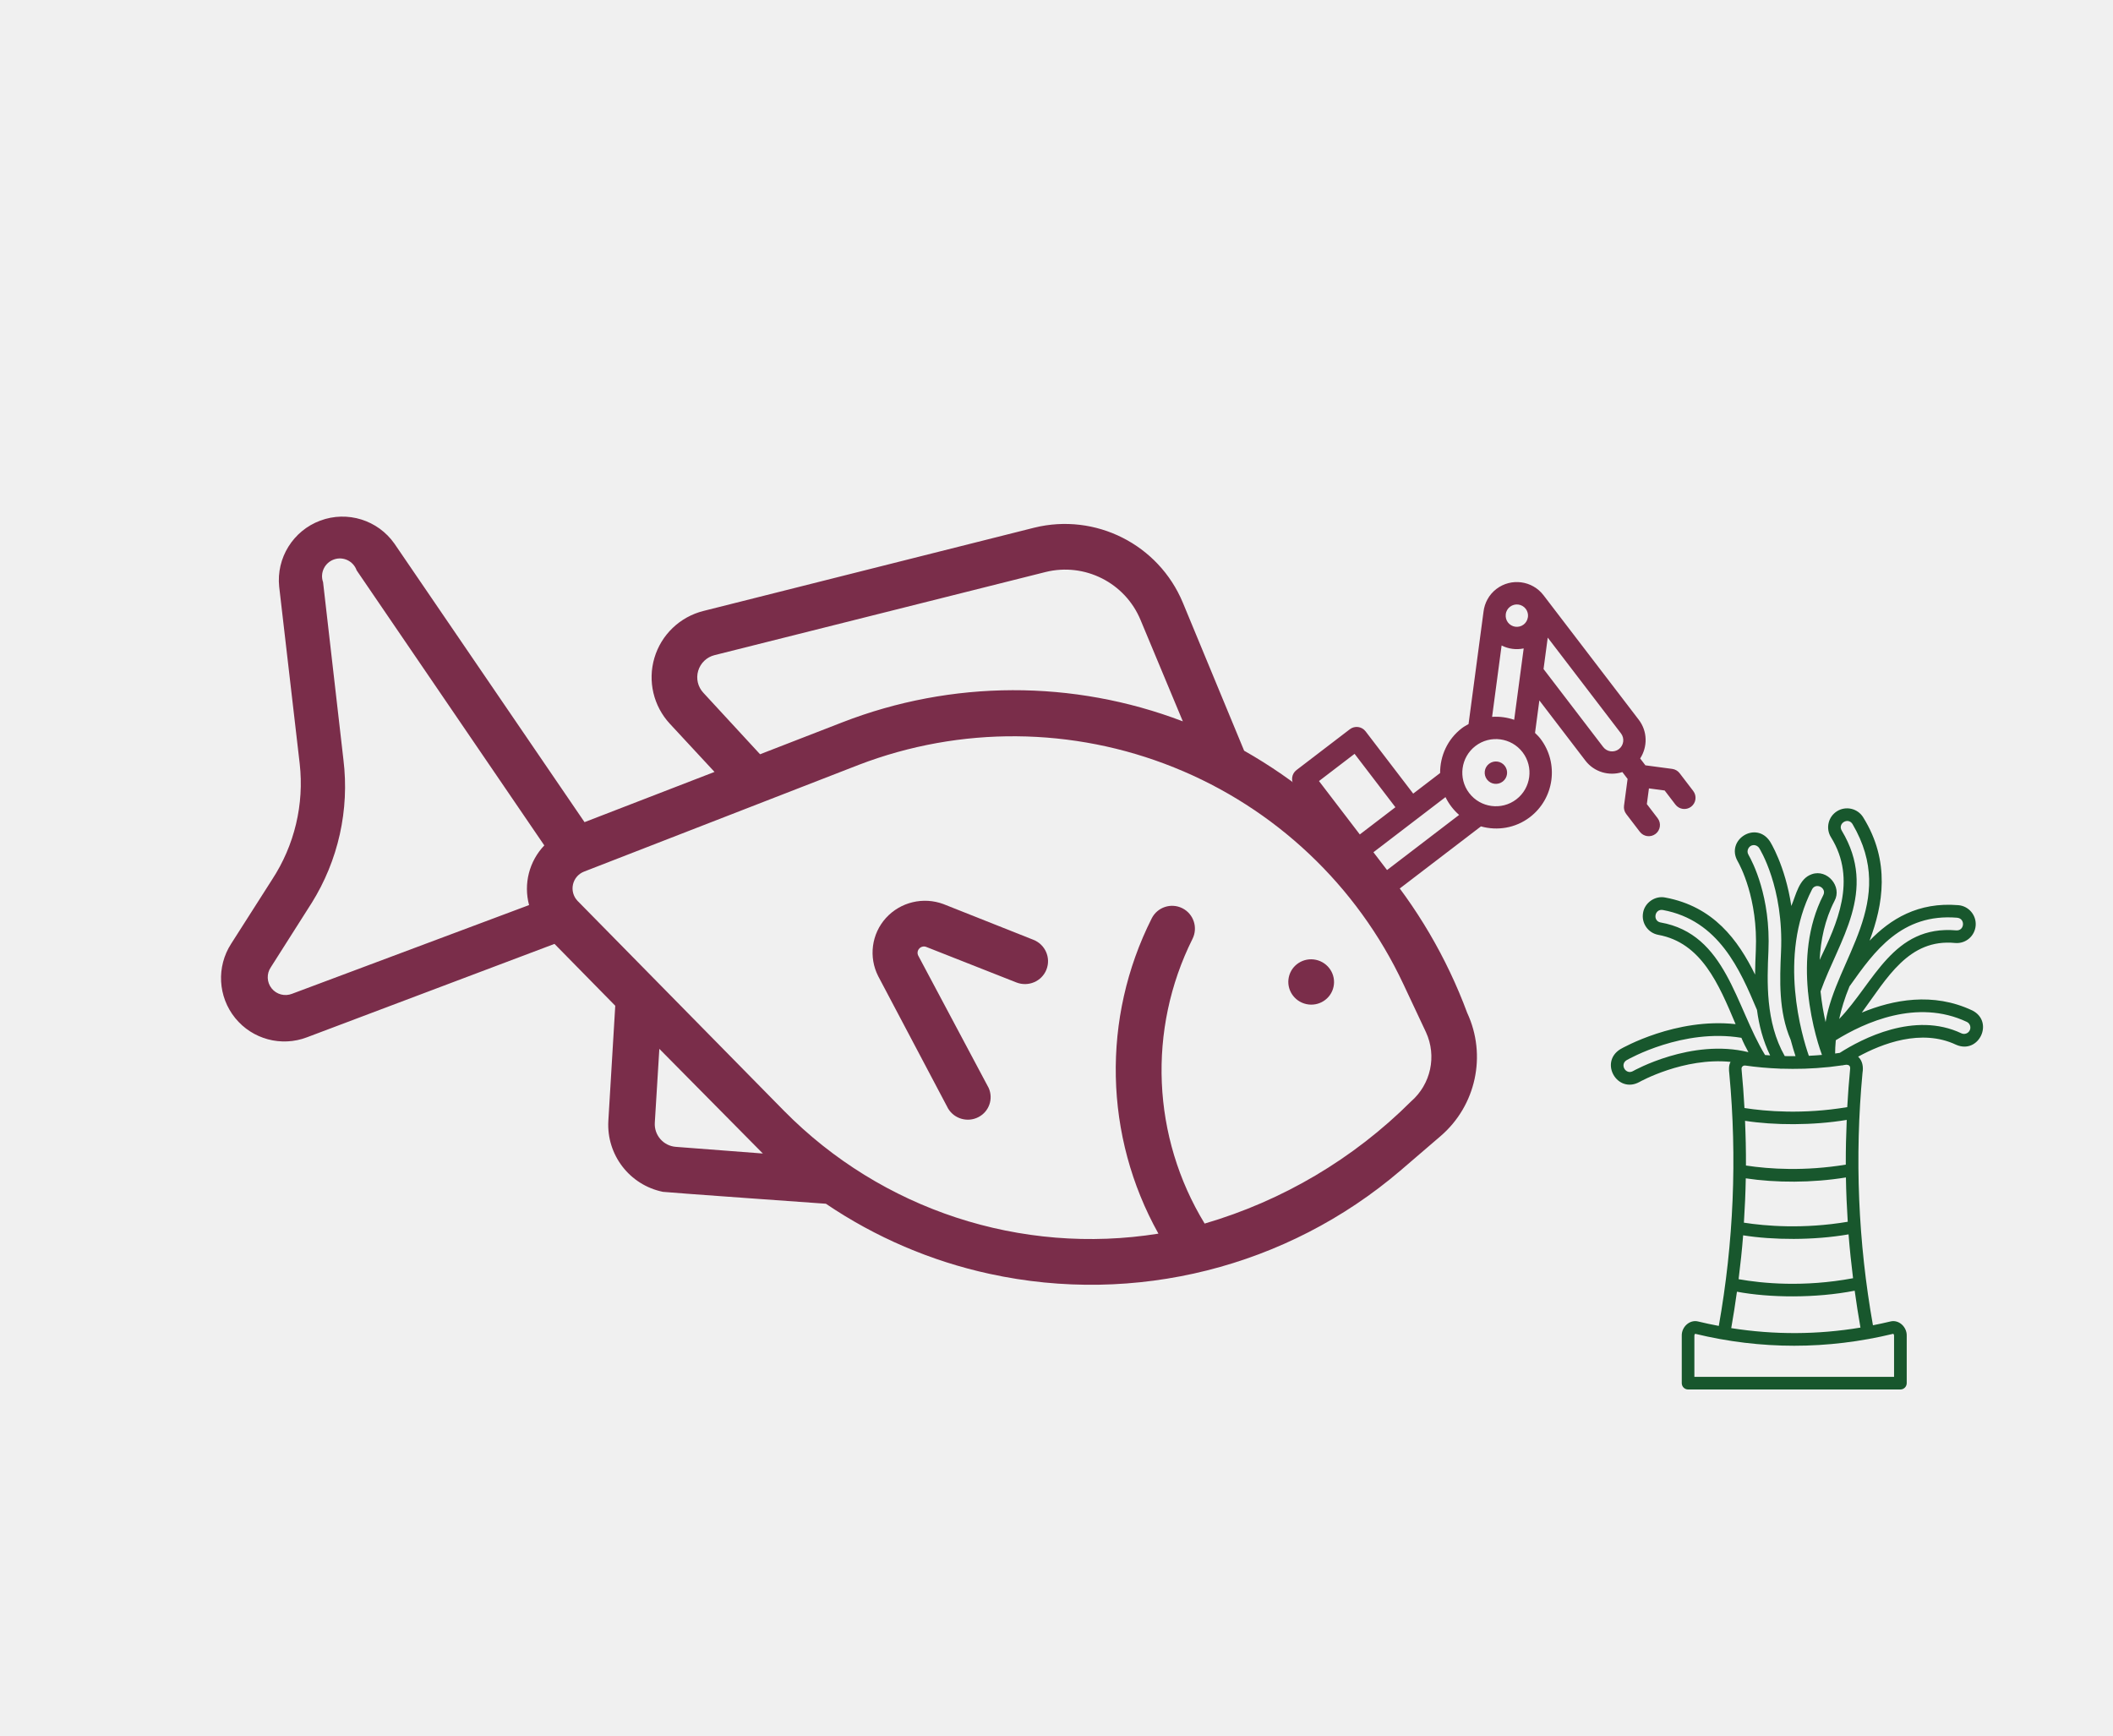
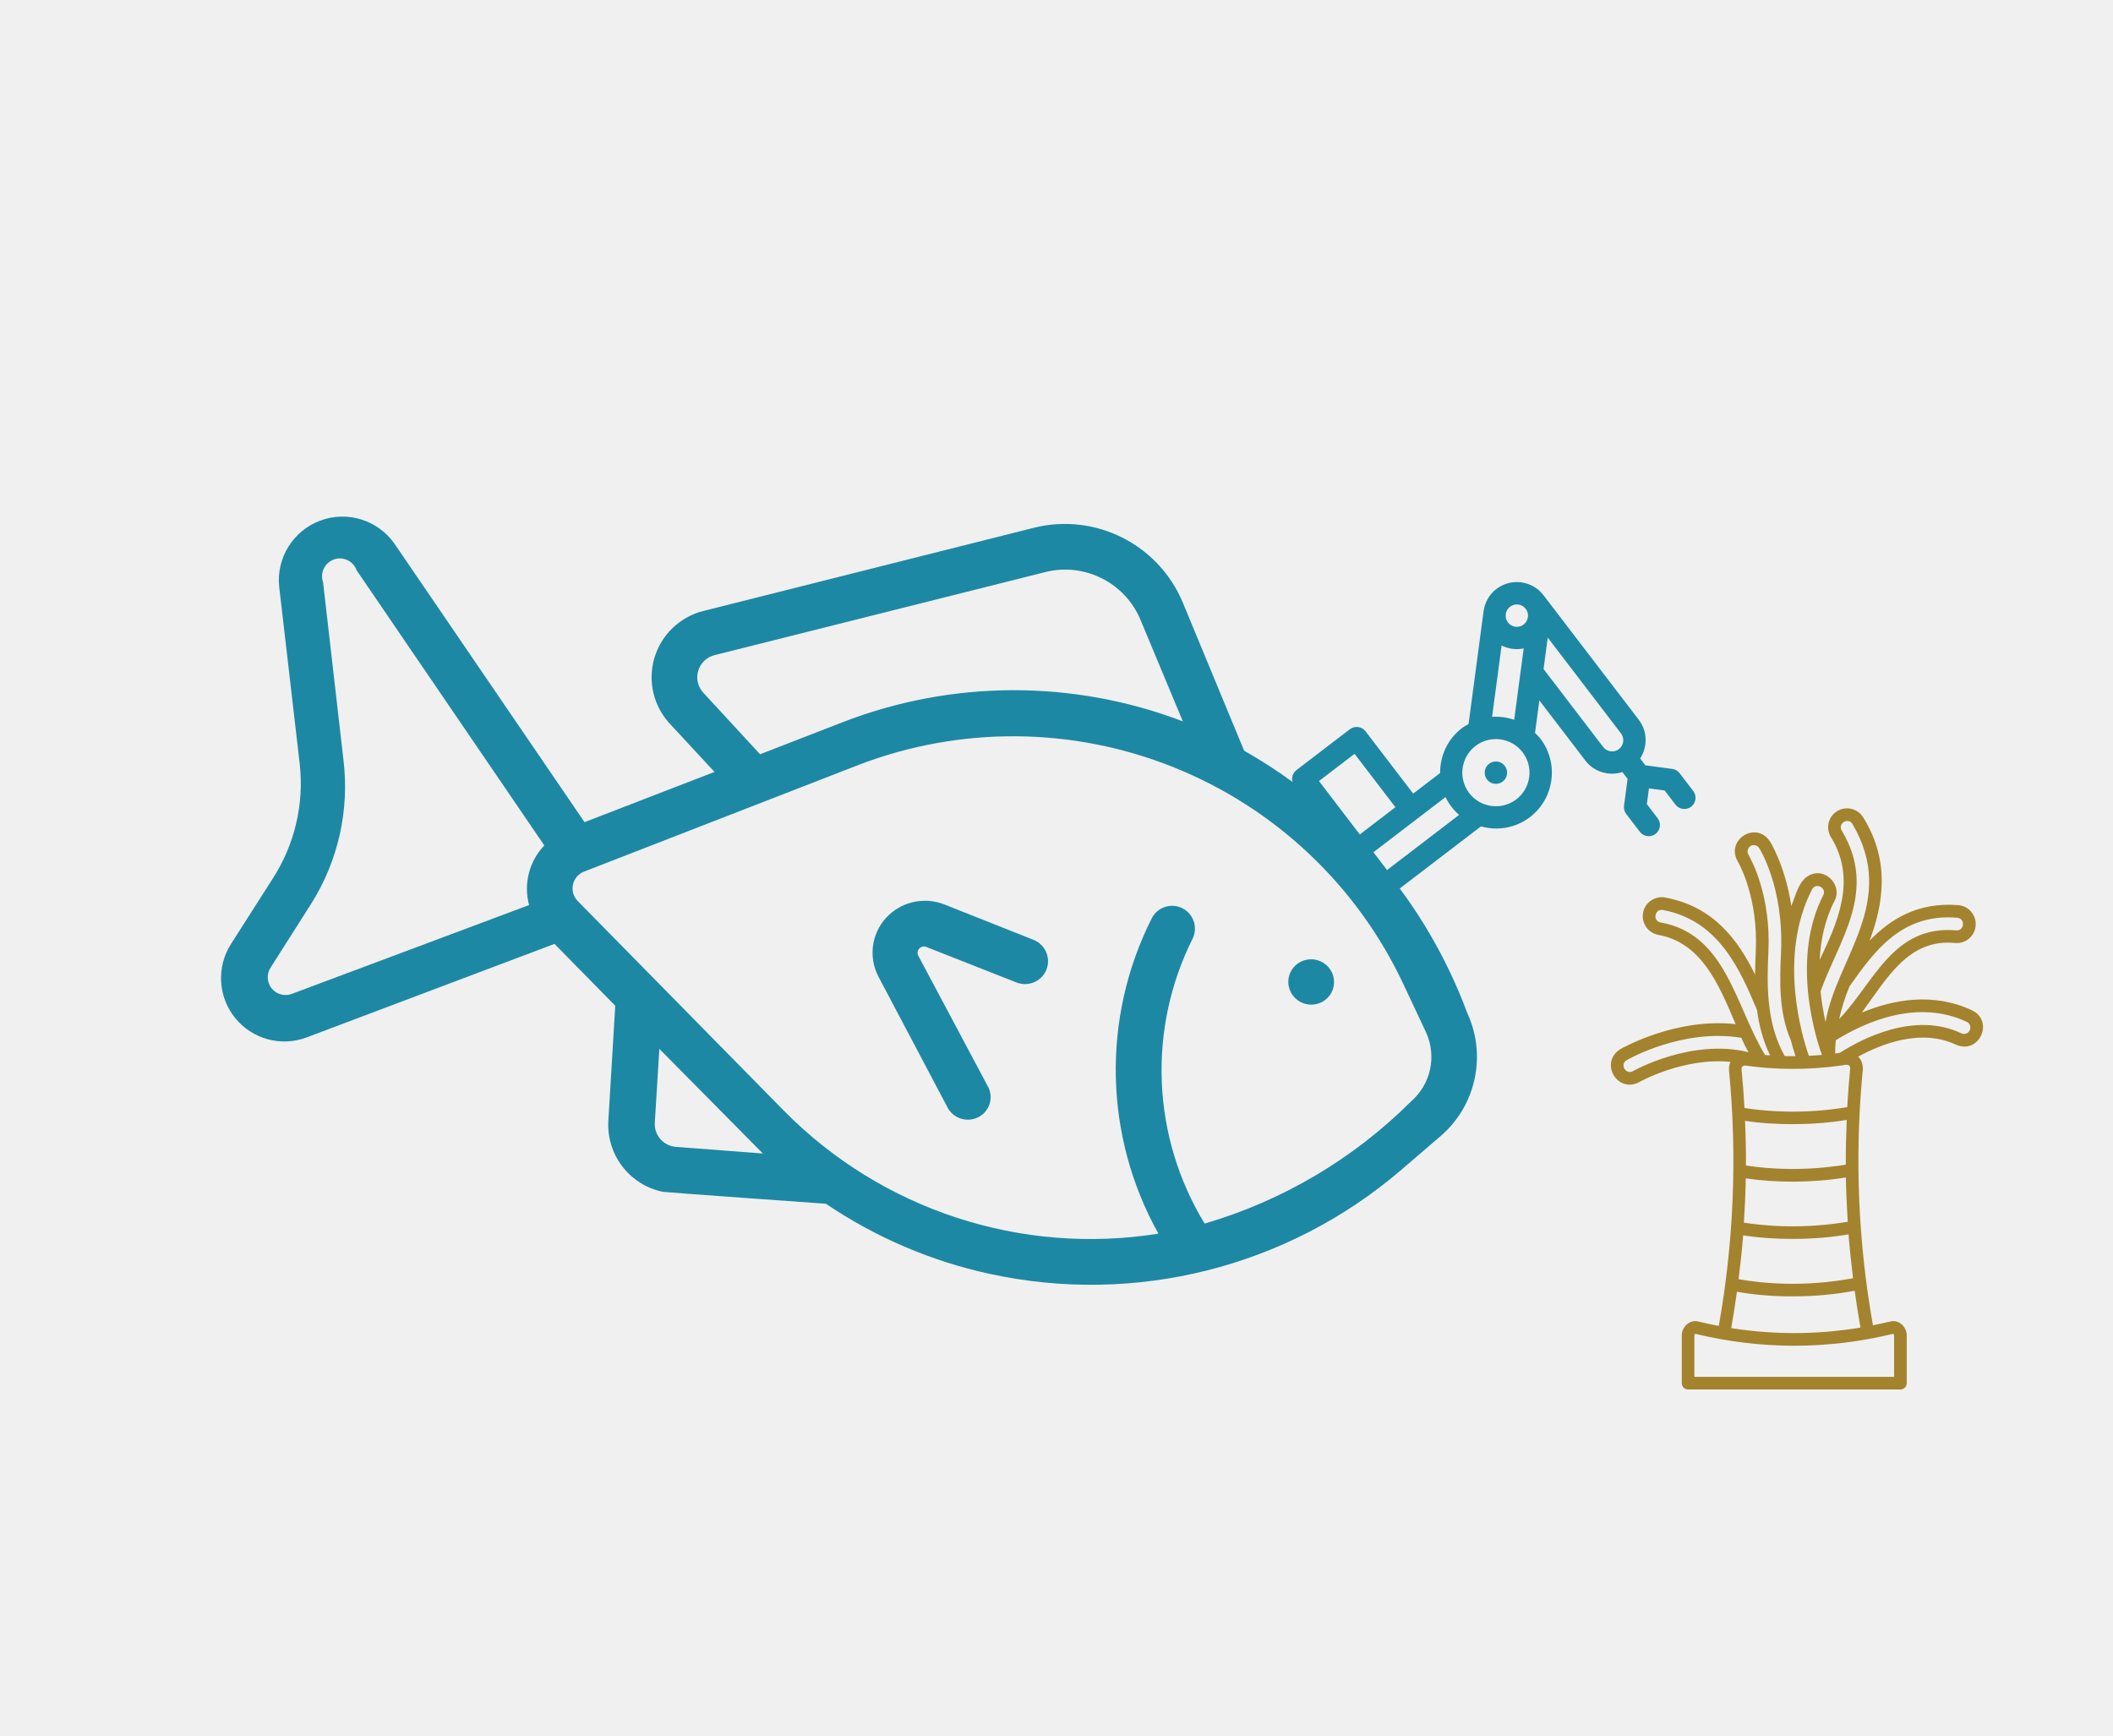
<svg xmlns="http://www.w3.org/2000/svg" width="224" height="184" viewBox="0 0 224 184" fill="none">
-   <path d="M29.596 62.197C29.279 59.144 31.076 56.264 33.952 55.192C36.828 54.121 40.064 55.129 41.824 57.647L61.966 87.159L75.746 81.833L71.016 76.733C69.271 74.854 68.647 72.198 69.375 69.742C70.105 67.28 72.081 65.397 74.564 64.771L109.641 55.941C116.134 54.341 122.826 57.715 125.395 63.893L131.891 79.583C142.798 85.777 151.176 95.62 155.541 107.383C157.629 111.875 156.475 117.211 152.719 120.44L148.441 124.113C136.432 134.363 120.328 138.409 104.904 135.044C98.701 133.698 92.809 131.17 87.554 127.612C87.554 127.612 70.514 126.401 70.278 126.35C66.745 125.63 64.281 122.422 64.491 118.822L65.224 106.623L58.782 100.065L32.546 109.965C29.831 111.004 26.759 110.179 24.93 107.924C23.101 105.663 22.929 102.487 24.506 100.048L28.843 93.249C31.222 89.617 32.26 85.269 31.771 80.956L29.596 62.197ZM120.918 65.744C119.285 61.777 114.984 59.605 110.823 60.646L75.752 69.453C74.923 69.657 74.261 70.292 74.016 71.111C73.77 71.935 73.98 72.82 74.567 73.448L80.575 79.961L89.288 76.579C100.896 72.069 113.762 72.032 125.393 76.473L120.918 65.744ZM122.804 130.781C117.035 120.451 116.769 107.932 122.093 97.362C122.69 96.168 124.148 95.686 125.341 96.284C126.534 96.882 127.016 98.339 126.418 99.532C121.623 109.142 122.111 120.548 127.706 129.715C135.964 127.298 143.487 122.85 149.581 116.771C151.687 114.946 152.333 111.959 151.168 109.428L148.764 104.312C143.855 93.865 135.173 85.662 124.462 81.359C113.753 77.048 101.812 76.952 91.033 81.085L61.894 92.41C61.305 92.647 60.873 93.16 60.739 93.779C60.605 94.399 60.787 95.044 61.225 95.503L83.108 117.756C93.457 128.253 108.243 133.11 122.803 130.782L122.804 130.781ZM69.416 119.021C69.334 120.344 70.335 121.487 71.656 121.581L80.87 122.287L69.897 111.191L69.416 119.021ZM33.02 95.758L28.712 102.539C28.243 103.222 28.28 104.138 28.796 104.781C29.317 105.431 30.201 105.659 30.972 105.35L56.088 95.949C55.485 93.706 56.097 91.304 57.702 89.625L37.807 60.462C37.458 59.478 36.383 58.961 35.399 59.311C34.416 59.661 33.899 60.735 34.249 61.719L36.408 80.549C37.059 85.855 35.861 91.225 33.022 95.758L33.02 95.758Z" fill="#7A2D4A" />
-   <path d="M139.506 101.754C140.816 102.037 141.649 103.317 141.369 104.614C141.089 105.911 139.801 106.732 138.491 106.449C137.182 106.166 136.348 104.886 136.628 103.589C136.908 102.292 138.196 101.471 139.506 101.754Z" fill="#7A2D4A" />
-   <path d="M100.038 95.854L109.545 99.628C110.809 100.122 111.427 101.539 110.933 102.79C110.439 104.041 109.012 104.648 107.748 104.153L98.236 100.403C97.965 100.277 97.647 100.343 97.452 100.559C97.25 100.773 97.213 101.09 97.362 101.344L104.81 115.336C105.328 116.499 104.848 117.857 103.712 118.434C102.575 119.018 101.173 118.617 100.515 117.529L93.101 103.494C92.065 101.458 92.39 99.004 93.922 97.314C95.459 95.626 97.886 95.044 100.038 95.853L100.038 95.854Z" fill="#7A2D4A" />
+   <path d="M29.596 62.197C29.279 59.144 31.076 56.264 33.952 55.192C36.828 54.121 40.064 55.129 41.824 57.647L61.966 87.159L75.746 81.833L71.016 76.733C69.271 74.854 68.647 72.198 69.375 69.742C70.105 67.28 72.081 65.397 74.564 64.771L109.641 55.941C116.134 54.341 122.826 57.715 125.395 63.893L131.891 79.583C142.798 85.777 151.176 95.62 155.541 107.383C157.629 111.875 156.475 117.211 152.719 120.44L148.441 124.113C136.432 134.363 120.328 138.409 104.904 135.044C98.701 133.698 92.809 131.17 87.554 127.612C87.554 127.612 70.514 126.401 70.278 126.35C66.745 125.63 64.281 122.422 64.491 118.822L65.224 106.623L58.782 100.065L32.546 109.965C29.831 111.004 26.759 110.179 24.93 107.924C23.101 105.663 22.929 102.487 24.506 100.048L28.843 93.249C31.222 89.617 32.26 85.269 31.771 80.956L29.596 62.197ZM120.918 65.744C119.285 61.777 114.984 59.605 110.823 60.646L75.752 69.453C74.923 69.657 74.261 70.292 74.016 71.111C73.77 71.935 73.98 72.82 74.567 73.448L80.575 79.961L89.288 76.579C100.896 72.069 113.762 72.032 125.393 76.473L120.918 65.744ZM122.804 130.781C117.035 120.451 116.769 107.932 122.093 97.362C122.69 96.168 124.148 95.686 125.341 96.284C126.534 96.882 127.016 98.339 126.418 99.532C121.623 109.142 122.111 120.548 127.706 129.715C135.964 127.298 143.487 122.85 149.581 116.771C151.687 114.946 152.333 111.959 151.168 109.428L148.764 104.312C143.855 93.865 135.173 85.662 124.462 81.359C113.753 77.048 101.812 76.952 91.033 81.085L61.894 92.41C61.305 92.647 60.873 93.16 60.739 93.779C60.605 94.399 60.787 95.044 61.225 95.503L83.108 117.756C93.457 128.253 108.243 133.11 122.803 130.782L122.804 130.781ZM69.416 119.021C69.334 120.344 70.335 121.487 71.656 121.581L80.87 122.287L69.897 111.191L69.416 119.021ZM33.02 95.758L28.712 102.539C28.243 103.222 28.28 104.138 28.796 104.781C29.317 105.431 30.201 105.659 30.972 105.35L56.088 95.949C55.485 93.706 56.097 91.304 57.702 89.625L37.807 60.462C37.458 59.478 36.383 58.961 35.399 59.311C34.416 59.661 33.899 60.735 34.249 61.719L36.408 80.549C37.059 85.855 35.861 91.225 33.022 95.758L33.02 95.758Z" fill="#1D88A4" />
+   <path d="M139.506 101.754C140.816 102.037 141.649 103.317 141.369 104.614C141.089 105.911 139.801 106.732 138.491 106.449C137.182 106.166 136.348 104.886 136.628 103.589C136.908 102.292 138.196 101.471 139.506 101.754Z" fill="#1D88A4" />
+   <path d="M100.038 95.854L109.545 99.628C110.809 100.122 111.427 101.539 110.933 102.79C110.439 104.041 109.012 104.648 107.748 104.153L98.236 100.403C97.965 100.277 97.647 100.343 97.452 100.559C97.25 100.773 97.213 101.09 97.362 101.344L104.81 115.336C105.328 116.499 104.848 117.857 103.712 118.434C102.575 119.018 101.173 118.617 100.515 117.529L93.101 103.494C92.065 101.458 92.39 99.004 93.922 97.314C95.459 95.626 97.886 95.044 100.038 95.853L100.038 95.854Z" fill="#1D88A4" />
  <g clip-path="url(#clip0_20_126)">
-     <path d="M157.859 80.97C158.381 80.571 159.125 80.671 159.524 81.192C159.923 81.713 159.823 82.458 159.302 82.856C158.781 83.255 158.036 83.156 157.637 82.635C157.239 82.113 157.338 81.368 157.859 80.97ZM175.505 88.404C174.984 88.803 174.239 88.704 173.84 88.182L172.398 86.296C172.206 86.046 172.121 85.73 172.163 85.418L172.542 82.575L171.986 81.849C170.593 82.296 169.008 81.864 168.068 80.635L163.188 74.254L162.729 77.7C162.924 77.892 163.125 78.081 163.296 78.305C165.284 80.905 164.787 84.64 162.187 86.628C160.652 87.802 158.727 88.089 156.995 87.609L147.538 94.841C147.017 95.24 146.272 95.141 145.874 94.619L137.218 83.302C136.819 82.78 136.919 82.035 137.44 81.637L143.099 77.308C143.62 76.91 144.365 77.009 144.764 77.53L149.814 84.133L152.667 81.951C152.658 80.153 153.439 78.371 154.974 77.197C155.199 77.025 155.441 76.896 155.681 76.761L157.268 64.852C157.377 63.928 157.839 63.046 158.635 62.437C160.195 61.244 162.436 61.543 163.629 63.103L173.729 76.308C174.668 77.537 174.67 79.178 173.874 80.407L174.429 81.134L177.272 81.513C177.584 81.554 177.867 81.719 178.058 81.969L179.501 83.856C179.899 84.377 179.8 85.121 179.279 85.52C178.758 85.919 178.013 85.819 177.614 85.298L176.47 83.802L174.805 83.58L174.583 85.245L175.728 86.741C176.126 87.262 176.027 88.007 175.506 88.406L175.505 88.404ZM160.078 64.323C159.817 64.523 159.663 64.809 159.624 65.11L159.63 65.111L159.626 65.142C159.594 65.433 159.666 65.737 159.857 65.987C160.255 66.507 161.002 66.607 161.522 66.209C161.773 66.017 161.92 65.742 161.967 65.454L161.971 65.423L161.977 65.424C162.017 65.122 161.943 64.805 161.745 64.545C161.347 64.025 160.6 63.926 160.08 64.324L160.078 64.323ZM139.826 82.802L144.154 88.462L147.927 85.576L143.599 79.916L139.826 82.802ZM154.681 86.391C154.385 86.133 154.111 85.843 153.864 85.52C153.617 85.197 153.409 84.857 153.238 84.504L145.597 90.348L147.04 92.235L154.681 86.391ZM161.411 79.749C160.217 78.189 157.976 77.89 156.417 79.083C154.857 80.276 154.558 82.517 155.751 84.077C156.944 85.637 159.185 85.936 160.745 84.743C162.305 83.55 162.604 81.309 161.411 79.749ZM160.519 76.308L161.527 68.742C160.734 68.908 159.909 68.797 159.186 68.43L158.178 75.996C158.971 75.943 159.767 76.05 160.519 76.308ZM171.62 79.415C172.14 79.017 172.24 78.27 171.842 77.751L164.076 67.596L163.632 70.926L169.956 79.193C170.353 79.713 171.1 79.813 171.62 79.415Z" fill="#7A2D4A" />
+     <path d="M157.859 80.97C158.381 80.571 159.125 80.671 159.524 81.192C159.923 81.713 159.823 82.458 159.302 82.856C158.781 83.255 158.036 83.156 157.637 82.635C157.239 82.113 157.338 81.368 157.859 80.97ZM175.505 88.404C174.984 88.803 174.239 88.704 173.84 88.182L172.398 86.296C172.206 86.046 172.121 85.73 172.163 85.418L172.542 82.575L171.986 81.849C170.593 82.296 169.008 81.864 168.068 80.635L163.188 74.254L162.729 77.7C162.924 77.892 163.125 78.081 163.296 78.305C165.284 80.905 164.787 84.64 162.187 86.628C160.652 87.802 158.727 88.089 156.995 87.609L147.538 94.841C147.017 95.24 146.272 95.141 145.874 94.619L137.218 83.302C136.819 82.78 136.919 82.035 137.44 81.637L143.099 77.308C143.62 76.91 144.365 77.009 144.764 77.53L149.814 84.133L152.667 81.951C152.658 80.153 153.439 78.371 154.974 77.197C155.199 77.025 155.441 76.896 155.681 76.761L157.268 64.852C157.377 63.928 157.839 63.046 158.635 62.437C160.195 61.244 162.436 61.543 163.629 63.103L173.729 76.308C174.668 77.537 174.67 79.178 173.874 80.407L174.429 81.134L177.272 81.513C177.584 81.554 177.867 81.719 178.058 81.969L179.501 83.856C179.899 84.377 179.8 85.121 179.279 85.52C178.758 85.919 178.013 85.819 177.614 85.298L176.47 83.802L174.805 83.58L174.583 85.245L175.728 86.741C176.126 87.262 176.027 88.007 175.506 88.406L175.505 88.404ZM160.078 64.323C159.817 64.523 159.663 64.809 159.624 65.11L159.63 65.111L159.626 65.142C159.594 65.433 159.666 65.737 159.857 65.987C160.255 66.507 161.002 66.607 161.522 66.209C161.773 66.017 161.92 65.742 161.967 65.454L161.971 65.423L161.977 65.424C162.017 65.122 161.943 64.805 161.745 64.545C161.347 64.025 160.6 63.926 160.08 64.324L160.078 64.323ZM139.826 82.802L144.154 88.462L147.927 85.576L143.599 79.916L139.826 82.802ZM154.681 86.391C154.385 86.133 154.111 85.843 153.864 85.52C153.617 85.197 153.409 84.857 153.238 84.504L145.597 90.348L147.04 92.235L154.681 86.391ZM161.411 79.749C160.217 78.189 157.976 77.89 156.417 79.083C154.857 80.276 154.558 82.517 155.751 84.077C156.944 85.637 159.185 85.936 160.745 84.743C162.305 83.55 162.604 81.309 161.411 79.749ZM160.519 76.308L161.527 68.742C160.734 68.908 159.909 68.797 159.186 68.43L158.178 75.996C158.971 75.943 159.767 76.05 160.519 76.308ZM171.62 79.415C172.14 79.017 172.24 78.27 171.842 77.751L164.076 67.596L163.632 70.926L169.956 79.193C170.353 79.713 171.1 79.813 171.62 79.415Z" fill="#1D88A4" />
  </g>
-   <path d="M209.073 107.117C204.927 105.159 200.664 105.981 197.371 107.347C200.043 103.702 202.331 99.48 207.272 99.969C208.387 100.064 209.35 99.234 209.441 98.13C209.533 97.025 208.706 96.049 207.604 95.96C203.325 95.604 200.396 97.444 198.193 99.726C199.619 95.947 200.433 91.328 197.517 86.648C196.936 85.706 195.699 85.412 194.754 85.993C194.296 86.276 193.976 86.721 193.853 87.244C193.73 87.77 193.822 88.312 194.107 88.765C196.918 93.3 194.707 97.988 192.903 101.764C193.008 99.686 193.445 97.514 194.476 95.509C195.314 93.983 193.707 92.099 192.074 92.677C190.697 93.143 190.404 94.876 189.899 96.043C189.242 91.717 187.646 89.217 187.627 89.193C186.151 86.979 182.906 89.034 184.214 91.308C184.437 91.695 186.381 95.249 186.135 100.777C186.101 101.565 186.065 102.424 186.057 103.321C184.254 99.654 181.652 96.093 176.523 95.148C175.46 94.931 174.356 95.695 174.183 96.765C173.984 97.854 174.704 98.903 175.793 99.105C180.367 99.937 182.207 104.331 183.992 108.572C177.672 107.878 172.024 111.081 171.765 111.231C169.514 112.641 171.466 115.973 173.788 114.709C173.84 114.677 178.504 112.073 183.456 112.573C183.254 112.947 183.27 113.408 183.325 113.822C184.163 122.743 183.78 131.736 182.21 140.564C181.48 140.425 180.752 140.274 180.025 140.096C179.119 139.863 178.258 140.679 178.284 141.598V146.633C178.284 147.002 178.585 147.303 178.954 147.303H201.462C201.831 147.303 202.132 147.002 202.132 146.633V141.598C202.156 140.679 201.3 139.86 200.392 140.096C199.78 140.245 199.165 140.373 198.552 140.496C196.984 131.699 196.605 122.701 197.445 113.733C197.55 113.12 197.455 112.461 196.982 112.021C199.492 110.645 203.682 109.014 207.361 110.755C209.785 111.82 211.439 108.305 209.078 107.117L209.073 107.117ZM195.207 112.945C195.288 112.959 195.369 112.938 195.448 112.914C195.765 112.849 196.144 112.833 196.139 113.252C196.008 114.623 195.903 115.997 195.827 117.371C191.127 118.156 187.167 117.813 184.932 117.465C184.856 116.089 184.752 114.709 184.621 113.335C184.608 113.191 184.678 113.097 184.723 113.055C184.77 113.011 184.864 112.943 185.016 112.961C186.181 113.126 187.424 113.241 188.696 113.288C188.756 113.301 188.816 113.309 188.879 113.294C189.63 113.317 190.423 113.322 191.268 113.296C191.292 113.304 191.313 113.299 191.334 113.294C192.14 113.267 192.983 113.212 193.859 113.121C193.891 113.118 193.922 113.118 193.954 113.113C194.362 113.068 194.783 113.011 195.205 112.951L195.207 112.945ZM185.071 124.919C188.25 125.398 192.09 125.411 195.686 124.825C195.712 126.392 195.78 127.96 195.88 129.523C191.166 130.316 187.159 129.975 184.872 129.619C184.974 128.054 185.042 126.487 185.071 124.922L185.071 124.919ZM195.673 123.466C191.318 124.176 187.615 123.945 185.089 123.561C185.097 121.98 185.06 120.402 184.992 118.821C188.036 119.297 192.181 119.326 195.773 118.724C195.704 120.305 195.668 121.886 195.673 123.464L195.673 123.466ZM184.791 130.96C187.921 131.465 192.258 131.504 195.966 130.858C196.087 132.412 196.252 133.962 196.443 135.508C191.193 136.487 186.796 136.053 184.31 135.61C184.503 134.064 184.671 132.514 184.791 130.962L184.791 130.96ZM207.493 97.295C208.367 97.384 208.265 98.693 207.383 98.632C200.659 98.054 198.699 104.155 194.972 108.028C195.202 106.981 195.548 105.817 196.066 104.565C196.084 104.537 196.108 104.505 196.142 104.461C198.689 100.87 201.583 96.8 207.492 97.292L207.493 97.295ZM195.245 88.056C194.789 87.305 195.902 86.606 196.38 87.352C201.251 95.623 194.645 101.621 193.53 108.356C193.318 107.419 193.119 106.314 192.996 105.105C194.912 99.709 199.105 94.482 195.245 88.056ZM192.091 94.291C192.491 93.513 193.685 94.123 193.284 94.903C191.591 98.198 191.374 101.898 191.654 105.003C191.651 105.066 191.656 105.123 191.672 105.183C192.02 108.751 193.015 111.488 193.148 111.834C192.672 111.876 192.209 111.907 191.756 111.928C191.055 109.915 188.453 101.373 192.094 94.291L192.091 94.291ZM185.357 90.611C185.095 90.216 185.383 89.637 185.851 89.595C186.108 89.567 186.354 89.687 186.498 89.917C186.524 89.959 189.12 94.055 188.806 100.925C188.675 103.883 188.537 107.23 189.83 110.232C190.015 110.936 190.199 111.525 190.345 111.967C189.953 111.97 189.573 111.967 189.204 111.96C187.147 108.343 187.33 104.021 187.472 100.826C187.728 95.058 185.768 91.334 185.354 90.615L185.357 90.611ZM176.032 97.793C175.17 97.617 175.409 96.325 176.278 96.471C182.216 97.565 184.464 102.813 186.259 107.065C186.471 108.674 186.888 110.318 187.652 111.886C187.471 111.873 187.288 111.862 187.115 111.846C183.964 106.678 182.993 99.012 176.029 97.79L176.032 97.793ZM173.116 113.551C172.344 113.975 171.687 112.852 172.438 112.392C172.684 112.25 178.426 109 184.605 110.021C184.823 110.544 185.079 111.054 185.351 111.544C179.3 110.055 173.142 113.533 173.113 113.551L173.116 113.551ZM200.701 141.4C200.719 141.405 200.79 141.468 200.79 141.602V145.967H179.622V141.602C179.622 141.471 179.693 141.405 179.708 141.4C186.673 143.088 193.737 143.088 200.701 141.4ZM183.529 140.796C183.757 139.513 183.956 138.226 184.134 136.938C187.586 137.587 192.48 137.642 196.616 136.831C196.796 138.137 196.998 139.44 197.228 140.741C192.671 141.5 188.086 141.518 183.527 140.798L183.529 140.796ZM208.816 109.222C208.659 109.554 208.262 109.701 207.927 109.544C202.954 107.191 197.363 110.127 195.032 111.619C194.867 111.643 194.705 111.664 194.542 111.685C194.545 111.29 194.563 110.818 194.613 110.277C197.644 108.395 203.234 105.846 208.5 108.332C208.832 108.489 208.973 108.887 208.816 109.222Z" fill="#18572D" />
+   <path d="M209.073 107.117C204.927 105.159 200.664 105.981 197.371 107.347C200.043 103.702 202.331 99.48 207.272 99.969C208.387 100.064 209.35 99.234 209.441 98.13C209.533 97.025 208.706 96.049 207.604 95.96C203.325 95.604 200.396 97.444 198.193 99.726C199.619 95.947 200.433 91.328 197.517 86.648C196.936 85.706 195.699 85.412 194.754 85.993C194.296 86.276 193.976 86.721 193.853 87.244C193.73 87.77 193.822 88.312 194.107 88.765C196.918 93.3 194.707 97.988 192.903 101.764C193.008 99.686 193.445 97.514 194.476 95.509C195.314 93.983 193.707 92.099 192.074 92.677C190.697 93.143 190.404 94.876 189.899 96.043C189.242 91.717 187.646 89.217 187.627 89.193C186.151 86.979 182.906 89.034 184.214 91.308C184.437 91.695 186.381 95.249 186.135 100.777C186.101 101.565 186.065 102.424 186.057 103.321C184.254 99.654 181.652 96.093 176.523 95.148C175.46 94.931 174.356 95.695 174.183 96.765C173.984 97.854 174.704 98.903 175.793 99.105C180.367 99.937 182.207 104.331 183.992 108.572C177.672 107.878 172.024 111.081 171.765 111.231C169.514 112.641 171.466 115.973 173.788 114.709C173.84 114.677 178.504 112.073 183.456 112.573C183.254 112.947 183.27 113.408 183.325 113.822C184.163 122.743 183.78 131.736 182.21 140.564C181.48 140.425 180.752 140.274 180.025 140.096C179.119 139.863 178.258 140.679 178.284 141.598V146.633C178.284 147.002 178.585 147.303 178.954 147.303H201.462C201.831 147.303 202.132 147.002 202.132 146.633V141.598C202.156 140.679 201.3 139.86 200.392 140.096C199.78 140.245 199.165 140.373 198.552 140.496C196.984 131.699 196.605 122.701 197.445 113.733C197.55 113.12 197.455 112.461 196.982 112.021C199.492 110.645 203.682 109.014 207.361 110.755C209.785 111.82 211.439 108.305 209.078 107.117L209.073 107.117ZM195.207 112.945C195.288 112.959 195.369 112.938 195.448 112.914C195.765 112.849 196.144 112.833 196.139 113.252C196.008 114.623 195.903 115.997 195.827 117.371C191.127 118.156 187.167 117.813 184.932 117.465C184.856 116.089 184.752 114.709 184.621 113.335C184.608 113.191 184.678 113.097 184.723 113.055C184.77 113.011 184.864 112.943 185.016 112.961C186.181 113.126 187.424 113.241 188.696 113.288C188.756 113.301 188.816 113.309 188.879 113.294C189.63 113.317 190.423 113.322 191.268 113.296C191.292 113.304 191.313 113.299 191.334 113.294C192.14 113.267 192.983 113.212 193.859 113.121C193.891 113.118 193.922 113.118 193.954 113.113C194.362 113.068 194.783 113.011 195.205 112.951L195.207 112.945ZM185.071 124.919C188.25 125.398 192.09 125.411 195.686 124.825C195.712 126.392 195.78 127.96 195.88 129.523C191.166 130.316 187.159 129.975 184.872 129.619C184.974 128.054 185.042 126.487 185.071 124.922L185.071 124.919ZM195.673 123.466C191.318 124.176 187.615 123.945 185.089 123.561C185.097 121.98 185.06 120.402 184.992 118.821C188.036 119.297 192.181 119.326 195.773 118.724C195.704 120.305 195.668 121.886 195.673 123.464L195.673 123.466ZM184.791 130.96C187.921 131.465 192.258 131.504 195.966 130.858C196.087 132.412 196.252 133.962 196.443 135.508C191.193 136.487 186.796 136.053 184.31 135.61C184.503 134.064 184.671 132.514 184.791 130.962L184.791 130.96ZM207.493 97.295C208.367 97.384 208.265 98.693 207.383 98.632C200.659 98.054 198.699 104.155 194.972 108.028C195.202 106.981 195.548 105.817 196.066 104.565C196.084 104.537 196.108 104.505 196.142 104.461C198.689 100.87 201.583 96.8 207.492 97.292L207.493 97.295ZM195.245 88.056C194.789 87.305 195.902 86.606 196.38 87.352C201.251 95.623 194.645 101.621 193.53 108.356C193.318 107.419 193.119 106.314 192.996 105.105C194.912 99.709 199.105 94.482 195.245 88.056ZM192.091 94.291C192.491 93.513 193.685 94.123 193.284 94.903C191.591 98.198 191.374 101.898 191.654 105.003C191.651 105.066 191.656 105.123 191.672 105.183C192.02 108.751 193.015 111.488 193.148 111.834C192.672 111.876 192.209 111.907 191.756 111.928C191.055 109.915 188.453 101.373 192.094 94.291L192.091 94.291ZM185.357 90.611C185.095 90.216 185.383 89.637 185.851 89.595C186.108 89.567 186.354 89.687 186.498 89.917C186.524 89.959 189.12 94.055 188.806 100.925C188.675 103.883 188.537 107.23 189.83 110.232C190.015 110.936 190.199 111.525 190.345 111.967C189.953 111.97 189.573 111.967 189.204 111.96C187.147 108.343 187.33 104.021 187.472 100.826C187.728 95.058 185.768 91.334 185.354 90.615L185.357 90.611ZM176.032 97.793C175.17 97.617 175.409 96.325 176.278 96.471C182.216 97.565 184.464 102.813 186.259 107.065C186.471 108.674 186.888 110.318 187.652 111.886C187.471 111.873 187.288 111.862 187.115 111.846C183.964 106.678 182.993 99.012 176.029 97.79L176.032 97.793ZM173.116 113.551C172.344 113.975 171.687 112.852 172.438 112.392C172.684 112.25 178.426 109 184.605 110.021C184.823 110.544 185.079 111.054 185.351 111.544C179.3 110.055 173.142 113.533 173.113 113.551L173.116 113.551ZM200.701 141.4C200.719 141.405 200.79 141.468 200.79 141.602V145.967H179.622V141.602C179.622 141.471 179.693 141.405 179.708 141.4C186.673 143.088 193.737 143.088 200.701 141.4ZM183.529 140.796C183.757 139.513 183.956 138.226 184.134 136.938C187.586 137.587 192.48 137.642 196.616 136.831C196.796 138.137 196.998 139.44 197.228 140.741C192.671 141.5 188.086 141.518 183.527 140.798L183.529 140.796ZM208.816 109.222C208.659 109.554 208.262 109.701 207.927 109.544C202.954 107.191 197.363 110.127 195.032 111.619C194.867 111.643 194.705 111.664 194.542 111.685C194.545 111.29 194.563 110.818 194.613 110.277C197.644 108.395 203.234 105.846 208.5 108.332C208.832 108.489 208.973 108.887 208.816 109.222Z" fill="#a4832e" />
  <defs>
    <clipPath id="clip0_20_126">
      <rect width="38" height="38" fill="white" transform="translate(161.187 56) rotate(52.5913)" />
    </clipPath>
  </defs>
</svg>
